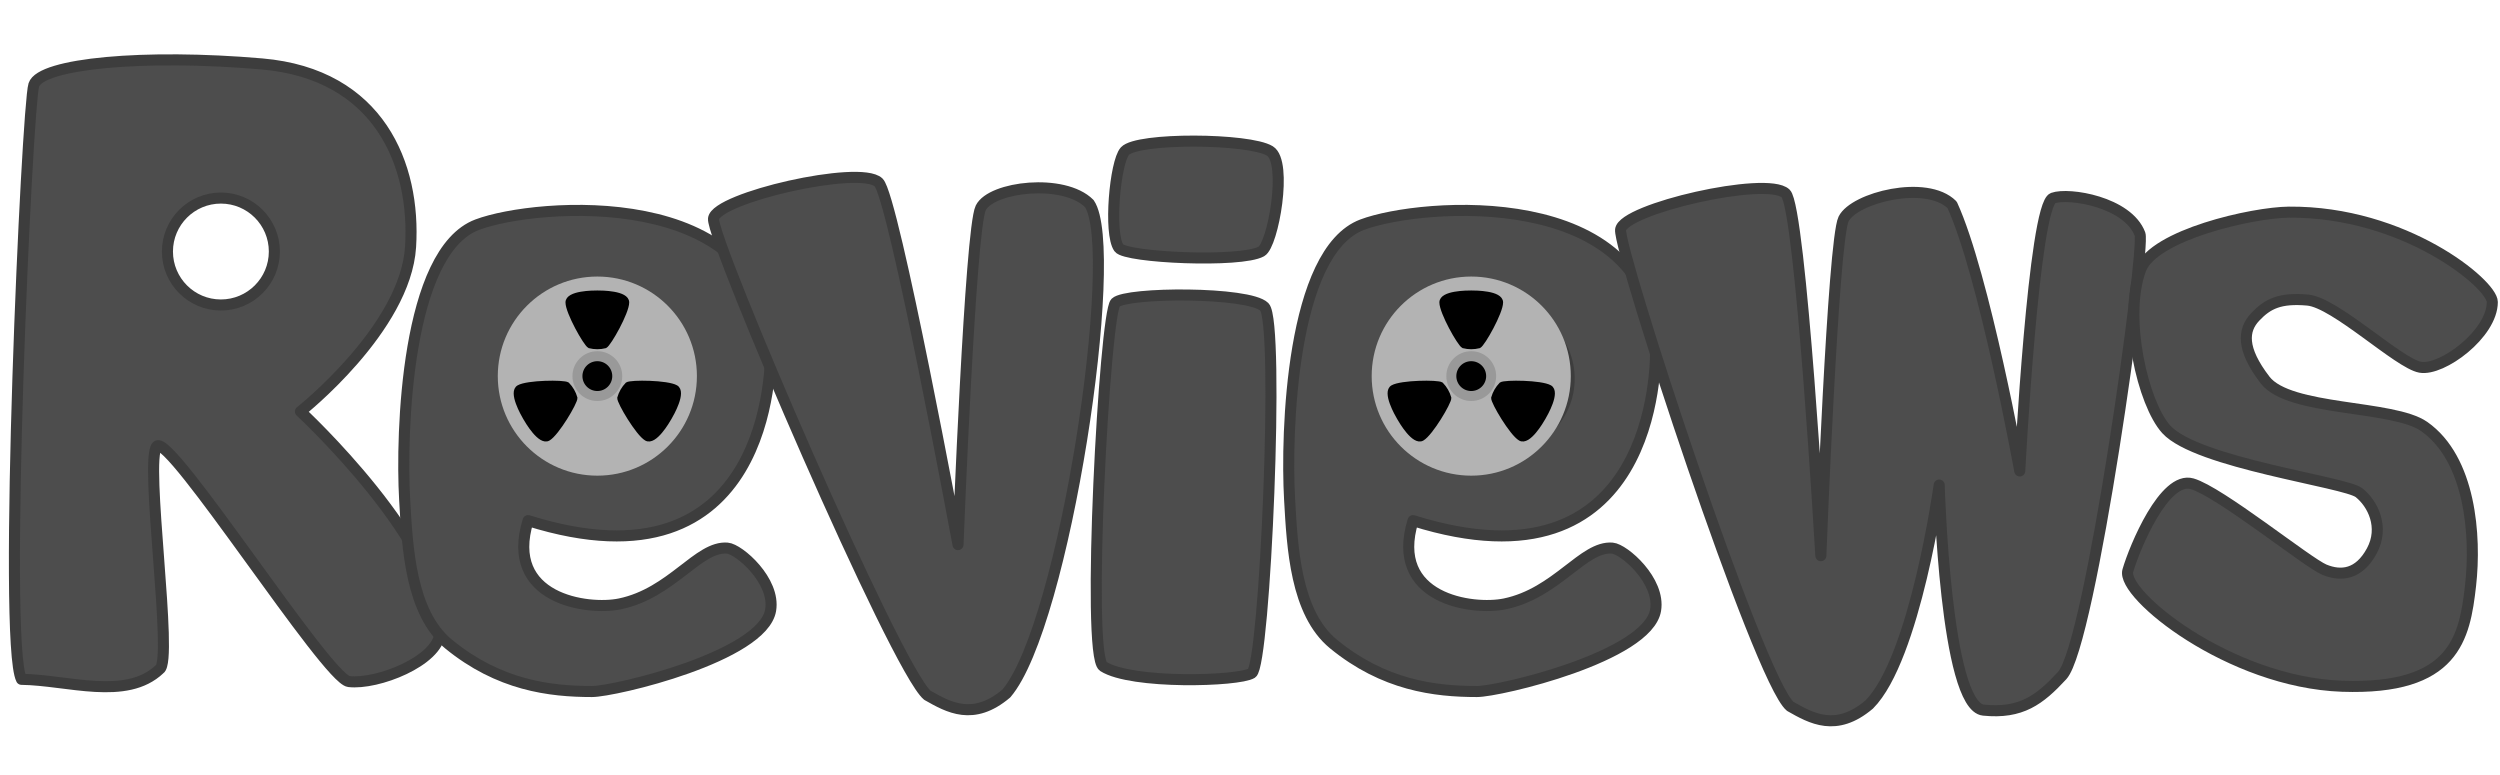
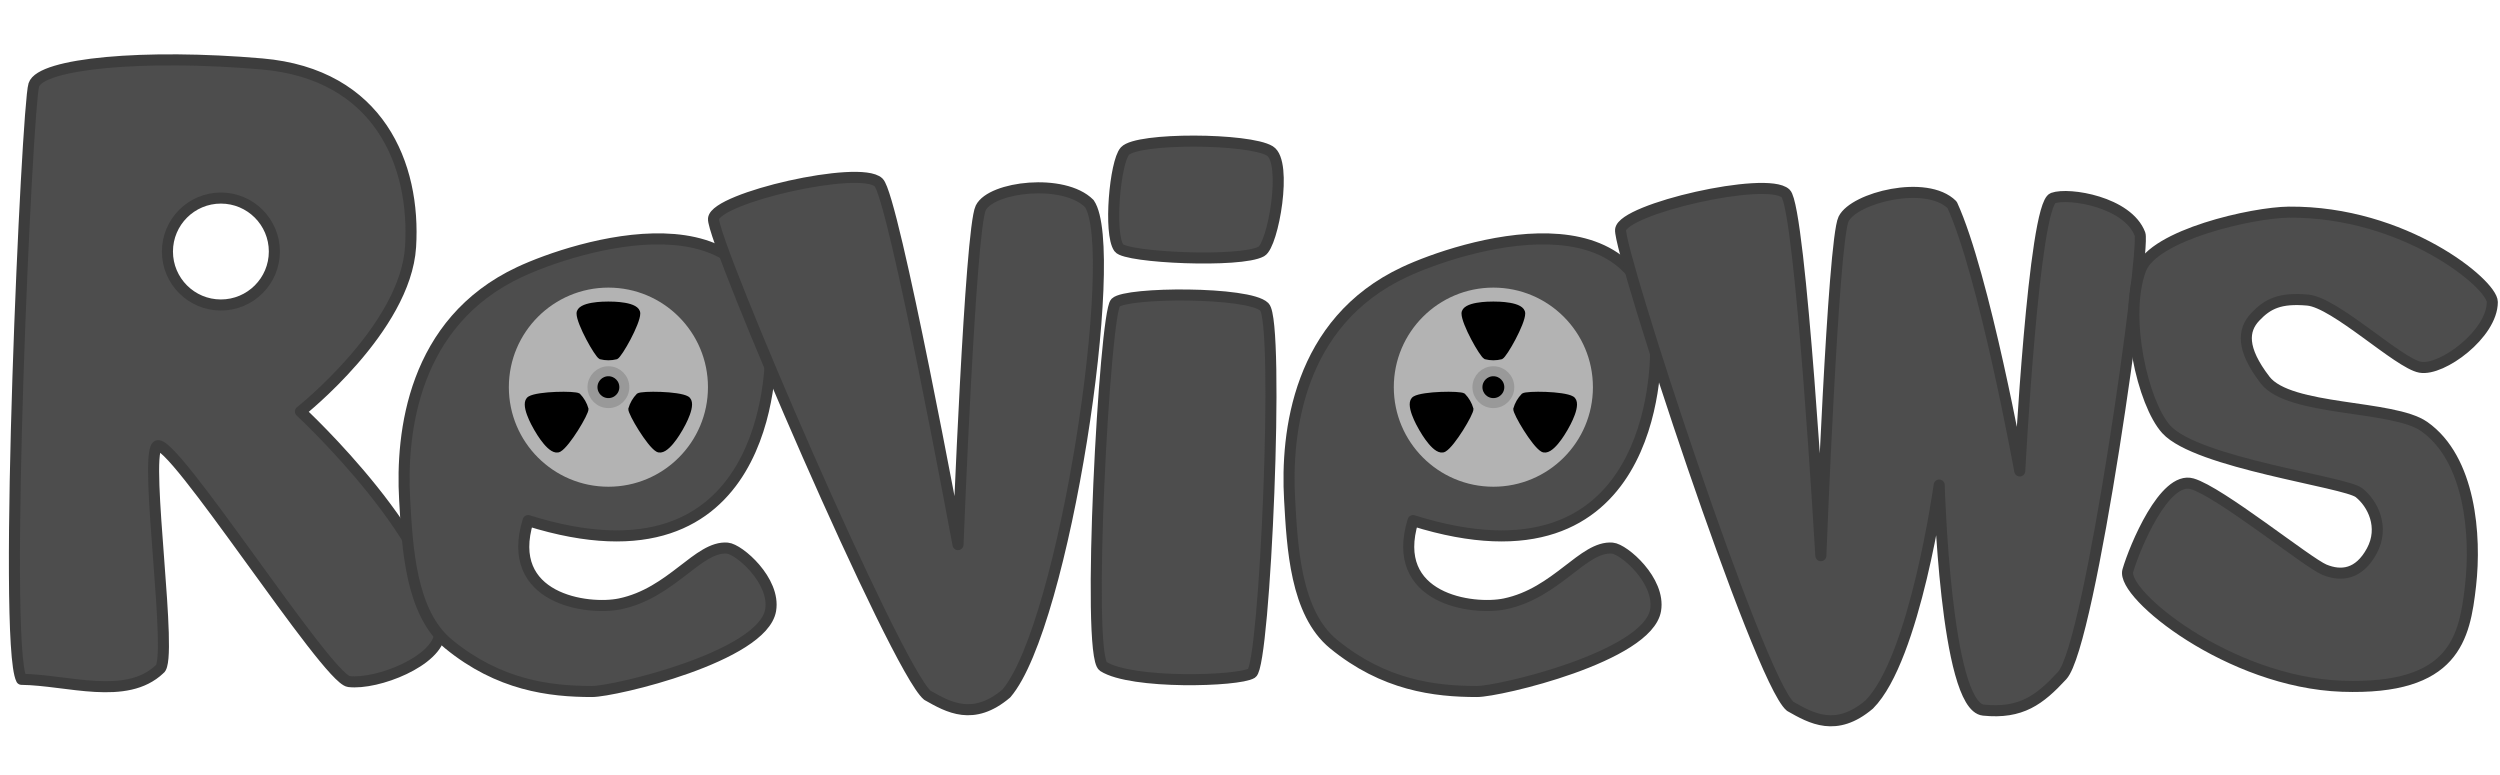
<svg xmlns="http://www.w3.org/2000/svg" xmlns:xlink="http://www.w3.org/1999/xlink" width="100%" height="100%" viewBox="0,0,226,70">
  <defs>
    <style type="text/css">
      .letter {
        fill:#4d4d4d;
        stroke:#3d3d3d;
        stroke-width:1;
        stroke-linejoin:round;
        stroke-linecap:round;
      }
    </style>
    <path id="reel_inner" d="m 50,8 C 52,8 65,8 65,13 65,18 56,34 54,35 Q 50,36 46,35 C 44,34 35,18 35,13 35,8 48,8 50,8 z" style="fill:#000000;stroke:#000000;stroke-width:2;" />
    <g id="reel">
      <circle cx="50" cy="50" r="50" stroke-width="0" fill="#b3b3b3" />
-       <circle cx="50" cy="50" r="10" stroke="#999999" stroke-width="3%" fill="#000000" />
-       <use xlink:href="#reel_inner" />
-       <use xlink:href="#reel_inner" transform="rotate(-120 50 50)" />
-       <use xlink:href="#reel_inner" transform="rotate(-240 50 50)" />
+       <circle cx="50" cy="50" r="8" stroke="#999999" stroke-width="3%" fill="#000000" />
+       <g id="tape_reel">
+         <use xlink:href="#reel_inner" />
+         <use xlink:href="#reel_inner" transform="rotate(-120 50 50)" />
+         <use xlink:href="#reel_inner" transform="rotate(-240 50 50)" />
+       </g>
    </g>
    <g id="reel_cw">
      <use xlink:href="#reel" />
      <animateTransform attributeType="xml" attributeName="transform" type="rotate" from="0 50 50" to="360 50 50" dur="8s" repeatCount="indefinite" />
    </g>
    <g id="reel_ccw">
      <use xlink:href="#reel" />
      <animateTransform attributeType="xml" attributeName="transform" type="rotate" from="0 50 50" to="-360 50 50" dur="8s" repeatCount="indefinite" />
    </g>
    <g id="T">
      <path class="letter" d="M 2.273,13.336 C 0.699,18.161 0,25.205 0.758,25.836 1.515,26.468 11.364,24.447 11.996,25.205 c 0.631,0.758 -2.525,35.608 -1.389,35.608 1.136,0 15.026,3.246 16.541,0.253 1.515,-2.994 -2.778,-35.355 -1.768,-36.239 1.01,-0.884 7.923,2.976 10.954,1.768 C 38.311,25.806 38.417,13.714 35.86,12.957 33.304,12.199 3.351,10.028 2.273,13.336 z" />
    </g>
    <g id="R">
-       <path d="m 24.802,22.738 c 0,2.669 -2.164,4.833 -4.833,4.833 -2.669,0 -4.833,-2.164 -4.833,-4.833 0,-2.669 2.164,-4.833 4.833,-4.833 2.669,0 4.833,2.164 4.833,4.833 z M 3.059,7.674 C 2.437,9.613 0.231,58.103 1.941,61.411 c 4.173,0.054 9.46,1.958 12.486,-0.916 1.26,-0.729 -1.393,-18.913 -0.248,-20.159 1.145,-1.246 15.367,21.039 17.356,21.275 2.573,0.306 8.034,-1.852 8.228,-4.367 0.606,-7.826 -12.603,-20.043 -12.603,-20.043 0,0 9.494,-7.498 9.956,-14.888 C 37.578,14.924 34.305,6.703 23.682,5.78 13.059,4.856 3.681,5.735 3.059,7.674 z" />
+       <path class="letter" d="m 24.802,22.738 c 0,2.669 -2.164,4.833 -4.833,4.833 -2.669,0 -4.833,-2.164 -4.833,-4.833 0,-2.669 2.164,-4.833 4.833,-4.833 2.669,0 4.833,2.164 4.833,4.833 z M 3.059,7.674 C 2.437,9.613 0.231,58.103 1.941,61.411 c 4.173,0.054 9.46,1.958 12.486,-0.916 1.26,-0.729 -1.393,-18.913 -0.248,-20.159 1.145,-1.246 15.367,21.039 17.356,21.275 2.573,0.306 8.034,-1.852 8.228,-4.367 0.606,-7.826 -12.603,-20.043 -12.603,-20.043 0,0 9.494,-7.498 9.956,-14.888 C 37.578,14.924 34.305,6.703 23.682,5.78 13.059,4.856 3.681,5.735 3.059,7.674 z" />
    </g>
    <g id="L">
-       <path d="M 1.918,3.053 C 1.437,4.276 0.247,59.658 1.539,62.31 c 0.918,1.205 31.031,1.01 32.925,1.01 1.894,0 2.147,-16.704 0,-18.093 -2.147,-1.389 -21.328,4.546 -21.328,4.546 0,0 4.394,-43.258 2.525,-46.214 C 14.272,2.548 1.918,3.053 1.918,3.053 z" />
+       <path class="letter" d="M 1.918,3.053 C 1.437,4.276 0.247,59.658 1.539,62.31 c 0.918,1.205 31.031,1.01 32.925,1.01 1.894,0 2.147,-16.704 0,-18.093 -2.147,-1.389 -21.328,4.546 -21.328,4.546 0,0 4.394,-43.258 2.525,-46.214 C 14.272,2.548 1.918,3.053 1.918,3.053 z" />
    </g>
    <g id="I">
-       <path d="M 3.85,7.382 C 2.713,8.265 2.713,14.958 3.597,15.715 4.481,16.473 7.259,16.347 7.259,16.347 L 7.007,53.344 c 0,0 -4.167,-1e-6 -5.177,1.01 -1.01,1.01 -1.894,8.118 -0.758,8.118 1.136,0 20.435,-0.126 22.329,-0.126 1.894,0 3.03,-8.497 0.884,-9.886 -2.147,-1.389 -5.177,0.126 -5.177,0.126 L 18.351,16.599 c 0,0 3.283,0.884 4.924,0.126 C 24.917,15.968 25.8,7.382 24.411,6.371 23.022,5.361 3.85,7.382 3.85,7.382 z" />
+       <path class="letter" d="M 3.85,7.382 C 2.713,8.265 2.713,14.958 3.597,15.715 4.481,16.473 7.259,16.347 7.259,16.347 L 7.007,53.344 c 0,0 -4.167,-1e-6 -5.177,1.01 -1.01,1.01 -1.894,8.118 -0.758,8.118 1.136,0 20.435,-0.126 22.329,-0.126 1.894,0 3.03,-8.497 0.884,-9.886 -2.147,-1.389 -5.177,0.126 -5.177,0.126 L 18.351,16.599 c 0,0 3.283,0.884 4.924,0.126 C 24.917,15.968 25.8,7.382 24.411,6.371 23.022,5.361 3.85,7.382 3.85,7.382 z" />
    </g>
    <g id="D">
-       <path d="m 13.071,21.804 0,23.036 7.946,0 c 0,0 5.714,-2.946 5.536,-12.232 C 26.375,23.321 21.018,21.804 21.018,21.804 z M 3.383,6.099 C 7.04,3.1 23.896,4.319 29.454,10.206 c 4.58,4.851 7.871,13.138 7.946,20.982 0.089,9.286 -0.625,23.125 -7.411,28.125 -6.786,5 -24.568,2.956 -27.143,1.607 C -0.903,58.956 0.263,8.656 3.383,6.099 z" />
+       <path class="letter" d="m 13.071,21.804 0,23.036 7.946,0 c 0,0 5.714,-2.946 5.536,-12.232 C 26.375,23.321 21.018,21.804 21.018,21.804 z M 3.383,6.099 C 7.04,3.1 23.896,4.319 29.454,10.206 c 4.58,4.851 7.871,13.138 7.946,20.982 0.089,9.286 -0.625,23.125 -7.411,28.125 -6.786,5 -24.568,2.956 -27.143,1.607 C -0.903,58.956 0.263,8.656 3.383,6.099 z" />
    </g>
    <g id="C">
-       <path d="m 23.991,23.161 c 1.136,0 9.312,-4.067 9.312,-6.34 0,-2.273 -8.935,-9.864 -15.373,-9.47 C 11.743,7.729 0.374,11.52 0.758,32.352 1.263,59.752 10.407,63.071 16.289,63.071 c 5.882,0 17.015,-3.193 17.015,-14.81 0,-5.458 -5.719,-7.508 -8.681,-6.692 -2.811,0.774 -0.818,10.228 -6.819,10.228 -3.03,0 -5.245,-10.692 -5.556,-16.541 -0.331,-6.229 1.389,-17.299 4.041,-18.183 5.761,-1.92 5.462,6.088 7.702,6.088 z" />
+       <path class="letter" d="m 23.991,23.161 c 1.136,0 9.312,-4.067 9.312,-6.34 0,-2.273 -8.935,-9.864 -15.373,-9.47 C 11.743,7.729 0.374,11.52 0.758,32.352 1.263,59.752 10.407,63.071 16.289,63.071 c 5.882,0 17.015,-3.193 17.015,-14.81 0,-5.458 -5.719,-7.508 -8.681,-6.692 -2.811,0.774 -0.818,10.228 -6.819,10.228 -3.03,0 -5.245,-10.692 -5.556,-16.541 -0.331,-6.229 1.389,-17.299 4.041,-18.183 5.761,-1.92 5.462,6.088 7.702,6.088 z" />
    </g>
    <g id="B">
-       <path d="m 24.688,47.1 c 0,3.723 -3.018,6.741 -6.741,6.741 -3.723,0 -6.741,-3.018 -6.741,-6.741 0,-3.723 3.018,-6.741 6.741,-6.741 3.723,0 6.741,3.018 6.741,6.741 z M 24.56,21.407 c 0,2.669 -2.164,4.833 -4.833,4.833 -2.669,0 -4.833,-2.164 -4.833,-4.833 0,-2.669 2.164,-4.833 4.833,-4.833 2.669,0 4.833,2.164 4.833,4.833 z M 2.817,6.343 C 2.195,8.282 -0.011,56.772 1.7,60.08 c 1.212,2.343 19.002,1.102 23.608,-0.08 4.538,-1.165 11.036,-5.518 11.814,-15.576 0.606,-7.826 -7.805,-13.856 -7.805,-13.856 0,0 6.085,-2.068 6.546,-9.458 C 36.326,13.719 34.064,5.372 23.441,4.449 12.818,3.525 3.44,4.404 2.817,6.343 z" />
+       <path class="letter" d="m 24.688,47.1 c 0,3.723 -3.018,6.741 -6.741,6.741 -3.723,0 -6.741,-3.018 -6.741,-6.741 0,-3.723 3.018,-6.741 6.741,-6.741 3.723,0 6.741,3.018 6.741,6.741 z M 24.56,21.407 c 0,2.669 -2.164,4.833 -4.833,4.833 -2.669,0 -4.833,-2.164 -4.833,-4.833 0,-2.669 2.164,-4.833 4.833,-4.833 2.669,0 4.833,2.164 4.833,4.833 z M 2.817,6.343 C 2.195,8.282 -0.011,56.772 1.7,60.08 c 1.212,2.343 19.002,1.102 23.608,-0.08 4.538,-1.165 11.036,-5.518 11.814,-15.576 0.606,-7.826 -7.805,-13.856 -7.805,-13.856 0,0 6.085,-2.068 6.546,-9.458 C 36.326,13.719 34.064,5.372 23.441,4.449 12.818,3.525 3.44,4.404 2.817,6.343 z" />
    </g>
    <g id="y">
-       <path d="m 0.502,19.768 c -0.211,1.889 15.677,33.392 14.92,36.902 -1.476,6.847 -7.52,-2.238 -9.03,-1.225 -1.751,1.175 -2.669,8.597 -1.084,10.194 2.045,2.062 19.525,4.873 23.682,0.716 4.157,-4.157 5.529,-23.381 5.529,-23.381 0,0 2.262,-22.263 -0.047,-24.573 -2.309,-2.309 -8.86,-1.538 -9.813,0.395 -0.953,1.933 -2.055,30.436 -2.055,30.436 0,0 -5.825,-31.472 -7.182,-32.745 -1.701,-1.595 -14.71,1.391 -14.92,3.28 z" />
+       <path class="letter" d="m 0.502,19.768 c -0.211,1.889 15.677,33.392 14.92,36.902 -1.476,6.847 -7.52,-2.238 -9.03,-1.225 -1.751,1.175 -2.669,8.597 -1.084,10.194 2.045,2.062 19.525,4.873 23.682,0.716 4.157,-4.157 5.529,-23.381 5.529,-23.381 0,0 2.262,-22.263 -0.047,-24.573 -2.309,-2.309 -8.86,-1.538 -9.813,0.395 -0.953,1.933 -2.055,30.436 -2.055,30.436 0,0 -5.825,-31.472 -7.182,-32.745 -1.701,-1.595 -14.71,1.391 -14.92,3.28 z" />
    </g>
    <g id="w">
-       <path d="m 0.502,20.768 c -0.211,1.889 12.498,40.755 15.34,43.089 1.906,1.083 4.144,2.361 7.128,-0.163 4.157,-4.157 6.333,-19.845 6.333,-19.845 0,0 0.561,19.993 4,20.346 3.418,0.35 5.096,-0.941 7.114,-3.123 2.577,-2.787 7.533,-38.602 7.037,-39.911 -1.099,-2.905 -6.435,-3.771 -7.862,-3.253 -1.749,0.636 -3.006,24.664 -3.006,24.664 0,0 -3.217,-17.747 -6.114,-24.053 -2.309,-2.309 -8.86,-0.654 -9.813,1.279 -0.953,1.933 -2.055,30.436 -2.055,30.436 0,0 -1.825,-31.472 -3.182,-32.745 -1.701,-1.595 -14.71,1.391 -14.92,3.28 z" />
+       <path class="letter" d="m 0.502,20.768 c -0.211,1.889 12.498,40.755 15.34,43.089 1.906,1.083 4.144,2.361 7.128,-0.163 4.157,-4.157 6.333,-19.845 6.333,-19.845 0,0 0.561,19.993 4,20.346 3.418,0.35 5.096,-0.941 7.114,-3.123 2.577,-2.787 7.533,-38.602 7.037,-39.911 -1.099,-2.905 -6.435,-3.771 -7.862,-3.253 -1.749,0.636 -3.006,24.664 -3.006,24.664 0,0 -3.217,-17.747 -6.114,-24.053 -2.309,-2.309 -8.86,-0.654 -9.813,1.279 -0.953,1.933 -2.055,30.436 -2.055,30.436 0,0 -1.825,-31.472 -3.182,-32.745 -1.701,-1.595 -14.71,1.391 -14.92,3.28 z" />
    </g>
    <g id="v">
-       <path d="m 0.502,19.768 c -0.211,1.889 16.498,40.755 19.34,43.089 1.906,1.083 4.144,2.361 7.128,-0.163 5.265,-6.132 10.367,-40.139 7.502,-44.292 -2.309,-2.309 -8.86,-1.538 -9.813,0.395 -0.953,1.933 -2.055,30.436 -2.055,30.436 0,0 -5.825,-31.472 -7.182,-32.745 -1.701,-1.595 -14.71,1.391 -14.92,3.28 z" />
+       <path class="letter" d="m 0.502,19.768 c -0.211,1.889 16.498,40.755 19.34,43.089 1.906,1.083 4.144,2.361 7.128,-0.163 5.265,-6.132 10.367,-40.139 7.502,-44.292 -2.309,-2.309 -8.86,-1.538 -9.813,0.395 -0.953,1.933 -2.055,30.436 -2.055,30.436 0,0 -5.825,-31.472 -7.182,-32.745 -1.701,-1.595 -14.71,1.391 -14.92,3.28 z" />
    </g>
    <g id="t">
-       <path d="m 23.125,15.125 c 1.704,2.158 -0.089,9.732 -0.089,9.732 0,0 9.411,-0.446 10.214,0.536 0.804,0.982 0.893,5.625 -0.089,6.786 -0.982,1.161 -11.554,1.161 -11.554,1.161 0,0 -2.857,16.161 -2.768,17.054 0.089,0.893 0.268,2.054 2.054,2.321 1.786,0.268 3.482,-2.679 4.643,-5.089 1.161,-2.411 1.875,-1.786 3.482,-1.429 1.607,0.357 4.286,2.321 4.286,4.375 0,2.054 -4.501,8.884 -7.143,9.821 C 23.393,61.375 13.125,61.911 11.518,60.929 9.911,59.946 6.472,56.93 6.875,52 c 0.193,-2.365 3.393,-18.036 3.393,-18.036 0,0 -7.589,0.804 -8.214,-0.179 -0.625,-0.982 -2.321,-7.054 -1.25,-8.125 C 1.875,24.589 11.429,25.036 11.429,25.036 c 0,0 0.926,-8.994 2.054,-9.464 C 14.61,15.102 21.421,12.967 23.125,15.125 z" />
+       <path class="letter" d="m 23.125,15.125 c 1.704,2.158 -0.089,9.732 -0.089,9.732 0,0 9.411,-0.446 10.214,0.536 0.804,0.982 0.893,5.625 -0.089,6.786 -0.982,1.161 -11.554,1.161 -11.554,1.161 0,0 -2.857,16.161 -2.768,17.054 0.089,0.893 0.268,2.054 2.054,2.321 1.786,0.268 3.482,-2.679 4.643,-5.089 1.161,-2.411 1.875,-1.786 3.482,-1.429 1.607,0.357 4.286,2.321 4.286,4.375 0,2.054 -4.501,8.884 -7.143,9.821 C 23.393,61.375 13.125,61.911 11.518,60.929 9.911,59.946 6.472,56.93 6.875,52 c 0.193,-2.365 3.393,-18.036 3.393,-18.036 0,0 -7.589,0.804 -8.214,-0.179 -0.625,-0.982 -2.321,-7.054 -1.25,-8.125 C 1.875,24.589 11.429,25.036 11.429,25.036 c 0,0 0.926,-8.994 2.054,-9.464 C 14.61,15.102 21.421,12.967 23.125,15.125 z" />
    </g>
    <g id="s">
-       <path d="m 33.304,27.304 c 0,2.883 -4.554,6.25 -6.518,5.893 -1.964,-0.357 -7.683,-5.853 -10.179,-6.071 -2.495,-0.219 -3.607,0.327 -4.732,1.518 -1.125,1.19 -1.29,2.874 0.893,5.714 2.183,2.841 11.568,2.225 14.375,4.196 4.196,2.946 4.703,9.899 4.196,14.375 -0.536,4.732 -1.429,9.464 -11.607,9.107 C 9.554,61.679 -0.268,53.732 0.357,51.589 c 0.625,-2.143 3.304,-8.571 5.804,-7.857 2.5,0.714 10.446,7.143 11.964,7.768 1.518,0.625 3.125,0.446 4.286,-1.696 C 23.571,47.661 22.5,45.518 21.25,44.536 20,43.554 6.607,41.857 3.839,38.821 1.713,36.49 -0.089,28.643 1.518,24.357 2.692,21.227 11.652,19.206 14.911,19.179 c 10.446,-0.089 18.393,6.504 18.393,8.125 z" />
+       <path class="letter" d="m 33.304,27.304 c 0,2.883 -4.554,6.25 -6.518,5.893 -1.964,-0.357 -7.683,-5.853 -10.179,-6.071 -2.495,-0.219 -3.607,0.327 -4.732,1.518 -1.125,1.19 -1.29,2.874 0.893,5.714 2.183,2.841 11.568,2.225 14.375,4.196 4.196,2.946 4.703,9.899 4.196,14.375 -0.536,4.732 -1.429,9.464 -11.607,9.107 C 9.554,61.679 -0.268,53.732 0.357,51.589 c 0.625,-2.143 3.304,-8.571 5.804,-7.857 2.5,0.714 10.446,7.143 11.964,7.768 1.518,0.625 3.125,0.446 4.286,-1.696 C 23.571,47.661 22.5,45.518 21.25,44.536 20,43.554 6.607,41.857 3.839,38.821 1.713,36.49 -0.089,28.643 1.518,24.357 2.692,21.227 11.652,19.206 14.911,19.179 c 10.446,-0.089 18.393,6.504 18.393,8.125 z" />
    </g>
    <g id="r">
-       <path d="m 3.646,21.209 c -1.387,36.125 -3.859,37.073 -1.548,37.933 2.312,0.86 10.332,2.063 12.644,0.773 2.312,-1.29 -2.265,-21.653 -0.415,-24.233 1.849,-2.58 6.888,-4.581 9.662,-2.431 2.774,2.15 3.812,6.407 3.812,6.407 0,0 6.517,-2.507 7.284,-3.827 0.767,-1.32 -2.613,-15.408 -9.548,-15.838 -6.935,-0.43 -12.181,4.656 -12.181,4.656 0,0 1.387,-4.731 -0.462,-5.161 -1.849,-0.43 -9.247,1.72 -9.247,1.72 z" />
+       <path class="letter" d="m 3.646,21.209 c -1.387,36.125 -3.859,37.073 -1.548,37.933 2.312,0.86 10.332,2.063 12.644,0.773 2.312,-1.29 -2.265,-21.653 -0.415,-24.233 1.849,-2.58 6.888,-4.581 9.662,-2.431 2.774,2.15 3.812,6.407 3.812,6.407 0,0 6.517,-2.507 7.284,-3.827 0.767,-1.32 -2.613,-15.408 -9.548,-15.838 -6.935,-0.43 -12.181,4.656 -12.181,4.656 0,0 1.387,-4.731 -0.462,-5.161 -1.849,-0.43 -9.247,1.72 -9.247,1.72 z" />
    </g>
    <g id="p">
-       <path id="p_outline" d="m 28.464,37.052 c 0,3.442 -2.79,6.232 -6.232,6.232 -3.442,0 -6.232,-2.79 -6.232,-6.232 0,-3.442 2.79,-6.232 6.232,-6.232 3.442,0 6.232,2.79 6.232,6.232 z M 3.538,16.495 C 2.072,18.215 1.242,62.601 2.614,64.529 c 2.092,2.939 13.856,0.924 13.856,0.924 1.1,-0.605 -0.104,-5.159 0,-12.008 0,0 8.153,5.817 13.233,2.584 5.081,-3.233 6.5,-21.44 6.5,-21.44 0,0 0.589,-15.322 -6.339,-19.479 -6.928,-4.157 -12.832,3.026 -12.832,3.026 0,0 0.503,-3.896 -0.897,-4.558 -1.456,-0.689 -12.598,2.918 -12.598,2.918 z" />
+       <path class="letter" d="m 28.464,37.052 c 0,3.442 -2.79,6.232 -6.232,6.232 -3.442,0 -6.232,-2.79 -6.232,-6.232 0,-3.442 2.79,-6.232 6.232,-6.232 3.442,0 6.232,2.79 6.232,6.232 z M 3.538,16.495 C 2.072,18.215 1.242,62.601 2.614,64.529 c 2.092,2.939 13.856,0.924 13.856,0.924 1.1,-0.605 -0.104,-5.159 0,-12.008 0,0 8.153,5.817 13.233,2.584 5.081,-3.233 6.5,-21.44 6.5,-21.44 0,0 0.589,-15.322 -6.339,-19.479 -6.928,-4.157 -12.832,3.026 -12.832,3.026 0,0 0.503,-3.896 -0.897,-4.558 -1.456,-0.689 -12.598,2.918 -12.598,2.918 z" />
    </g>
    <g id="o">
-       <path d="m 28.825,42.186 c 0,4.561 -3.698,8.259 -8.259,8.259 -4.561,0 -8.259,-3.698 -8.259,-8.259 0,-4.561 3.698,-8.259 8.259,-8.259 4.561,0 8.259,3.698 8.259,8.259 z M 10.164,21.034 c 9.821,-3.661 19.018,-1.964 22.5,4.375 3.482,6.339 2.232,16.911 0.179,22.625 -2.054,5.714 -7.946,12.232 -14.375,11.607 -6.429,-0.625 -12.771,-6.593 -15.536,-9.375 C 0.116,47.433 3.567,23.493 10.164,21.034 z" />
+       <path class="letter" d="m 28.825,42.186 c 0,4.561 -3.698,8.259 -8.259,8.259 -4.561,0 -8.259,-3.698 -8.259,-8.259 0,-4.561 3.698,-8.259 8.259,-8.259 4.561,0 8.259,3.698 8.259,8.259 z M 10.164,21.034 c 9.821,-3.661 19.018,-1.964 22.5,4.375 3.482,6.339 2.232,16.911 0.179,22.625 -2.054,5.714 -7.946,12.232 -14.375,11.607 -6.429,-0.625 -12.771,-6.593 -15.536,-9.375 C 0.116,47.433 3.567,23.493 10.164,21.034 z" />
    </g>
    <g id="n">
-       <path d="m 0.003,23.613 c -0.455,-0.911 3.839,-3.304 7.143,-3.304 3.304,0 3.571,3.75 3.571,3.75 0,0 8.25,-3.75 12.625,-3.75 4.375,0 5.357,3.661 5.357,3.661 0.828,1.491 0.98,2.761 1.339,9.643 0.118,1.611 1.795,25.113 0.179,26.054 -0.952,0.554 -10.113,0.554 -10.536,0.268 -2.225,-1.503 2.009,-25.614 1.786,-26.946 -0.282,-1.684 -2.991,-3.62 -4.643,-3.482 -1.652,0.138 -4.036,2.056 -4.143,3.661 -0.079,1.18 1.508,24.728 0.714,25.786 C 12.445,60.22 2.279,60.22 0.896,59.041 -0.456,57.889 3.035,29.683 2.861,29.327 1.921,27.416 0.003,23.613 0.003,23.613 z" />
+       <path class="letter" d="m 0.003,23.613 c -0.455,-0.911 3.839,-3.304 7.143,-3.304 3.304,0 3.571,3.75 3.571,3.75 0,0 8.25,-3.75 12.625,-3.75 4.375,0 5.357,3.661 5.357,3.661 0.828,1.491 0.98,2.761 1.339,9.643 0.118,1.611 1.795,25.113 0.179,26.054 -0.952,0.554 -10.113,0.554 -10.536,0.268 -2.225,-1.503 2.009,-25.614 1.786,-26.946 -0.282,-1.684 -2.991,-3.62 -4.643,-3.482 -1.652,0.138 -4.036,2.056 -4.143,3.661 -0.079,1.18 1.508,24.728 0.714,25.786 C 12.445,60.22 2.279,60.22 0.896,59.041 -0.456,57.889 3.035,29.683 2.861,29.327 1.921,27.416 0.003,23.613 0.003,23.613 z" />
    </g>
    <g id="m">
-       <path d="m 0.768,24.352 c -0.455,-0.911 3.839,-3.304 7.143,-3.304 3.304,0 3.571,3.75 3.571,3.75 0,0 6.25,-3.75 10.625,-3.75 4.375,0 5.357,3.661 5.357,3.661 2.868,-0.915 9.935,-6.005 12.857,-3.661 3.862,3.675 5.096,34.458 4.196,37.214 -0.88,2.696 -9.148,2.696 -10.054,2.696 -2.886,0 -1.821,-26.33 -1.821,-27.768 0,-1.125 -0.793,-2.817 -2.054,-2.679 -1.261,0.138 -1.889,2.432 -1.786,3.839 0.118,1.611 1.795,25.113 0.179,26.054 -0.952,0.554 -10.113,0.554 -10.536,0.268 -2.225,-1.503 2.098,-25.793 1.875,-27.125 -0.282,-1.684 -2.187,-3.531 -3.839,-3.393 -1.652,0.138 -2.929,2.145 -3.036,3.75 -0.079,1.18 1.508,24.728 0.714,25.786 C 13.209,60.959 3.044,60.959 1.661,59.781 0.308,58.628 3.8,30.422 3.625,30.066 2.686,28.155 0.768,24.352 0.768,24.352 z" />
+       <path class="letter" d="m 0.768,24.352 c -0.455,-0.911 3.839,-3.304 7.143,-3.304 3.304,0 3.571,3.75 3.571,3.75 0,0 6.25,-3.75 10.625,-3.75 4.375,0 5.357,3.661 5.357,3.661 2.868,-0.915 9.935,-6.005 12.857,-3.661 3.862,3.675 5.096,34.458 4.196,37.214 -0.88,2.696 -9.148,2.696 -10.054,2.696 -2.886,0 -1.821,-26.33 -1.821,-27.768 0,-1.125 -0.793,-2.817 -2.054,-2.679 -1.261,0.138 -1.889,2.432 -1.786,3.839 0.118,1.611 1.795,25.113 0.179,26.054 -0.952,0.554 -10.113,0.554 -10.536,0.268 -2.225,-1.503 2.098,-25.793 1.875,-27.125 -0.282,-1.684 -2.187,-3.531 -3.839,-3.393 -1.652,0.138 -2.929,2.145 -3.036,3.75 -0.079,1.18 1.508,24.728 0.714,25.786 C 13.209,60.959 3.044,60.959 1.661,59.781 0.308,58.628 3.8,30.422 3.625,30.066 2.686,28.155 0.768,24.352 0.768,24.352 z" />
    </g>
    <g id="k">
-       <path d="m 3.578,6.404 c -1.387,36.125 -3.859,53.614 -1.548,54.474 2.312,0.86 10.332,2.063 12.644,0.773 0.578,-0.323 -1.042,-12.696 -1.117,-14.827 -0.075,-2.131 12.932,15.377 15.73,15.569 1.708,0.117 4.75,-4.605 4.617,-6.897 C 33.771,53.204 13.796,38.063 14.259,37.418 c 1.849,-2.58 6.762,-7.612 9.536,-5.461 2.774,2.15 5.959,2.493 5.959,2.493 0,0 3.383,-9.957 4.15,-11.277 0.767,-1.32 -1.5,-1.013 -8.435,-1.443 -6.935,-0.43 -12.687,7.181 -12.687,7.181 0,0 3.66,-22.535 1.811,-22.965 C 12.743,5.517 3.578,6.404 3.578,6.404 z" />
+       <path class="letter" d="m 3.578,6.404 c -1.387,36.125 -3.859,53.614 -1.548,54.474 2.312,0.86 10.332,2.063 12.644,0.773 0.578,-0.323 -1.042,-12.696 -1.117,-14.827 -0.075,-2.131 12.932,15.377 15.73,15.569 1.708,0.117 4.75,-4.605 4.617,-6.897 C 33.771,53.204 13.796,38.063 14.259,37.418 c 1.849,-2.58 6.762,-7.612 9.536,-5.461 2.774,2.15 5.959,2.493 5.959,2.493 0,0 3.383,-9.957 4.15,-11.277 0.767,-1.32 -1.5,-1.013 -8.435,-1.443 -6.935,-0.43 -12.687,7.181 -12.687,7.181 0,0 3.66,-22.535 1.811,-22.965 C 12.743,5.517 3.578,6.404 3.578,6.404 z" />
    </g>
    <g id="i">
-       <path d="m 2.844,27.362 c 0.981,-0.959 12.059,-1.009 13.456,0.384 1.397,1.393 0.053,32.369 -1.14,33.109 C 13.966,61.594 4.286,61.878 1.737,60.243 0.171,59.239 1.863,28.32 2.844,27.362 z" />
-       <path d="m 3.693,13.662 c -0.896,0.995 -1.469,7.448 -0.547,8.748 0.627,0.884 11.018,1.363 12.881,0.32 1.06,-0.594 2.394,-8.088 0.77,-9.084 -1.878,-1.153 -11.989,-1.222 -13.105,0.017 z" />
+       <path class="letter" d="m 2.844,27.362 c 0.981,-0.959 12.059,-1.009 13.456,0.384 1.397,1.393 0.053,32.369 -1.14,33.109 C 13.966,61.594 4.286,61.878 1.737,60.243 0.171,59.239 1.863,28.32 2.844,27.362 z" />
+       <path class="letter" d="m 3.693,13.662 c -0.896,0.995 -1.469,7.448 -0.547,8.748 0.627,0.884 11.018,1.363 12.881,0.32 1.06,-0.594 2.394,-8.088 0.77,-9.084 -1.878,-1.153 -11.989,-1.222 -13.105,0.017 z" />
    </g>
    <g id="h">
-       <path d="m 3.173,3.79 c -1.31,23.329 -2.492,49.053 -0.924,59.119 12.008,1.847 12.711,-1.225 12.711,-1.225 0,0 -1.611,-29.656 -0.576,-32.525 1.036,-2.868 3.2,-4.25 5.509,-3.789 2.309,0.462 3.3,1.513 2.838,9.826 -0.462,8.313 -2.041,21.741 -1.084,24.017 0.895,2.129 10.088,2.202 11.881,0.843 1.487,-1.127 0.957,-33.127 -0.428,-35.898 -1.386,-2.771 -4.284,-5.462 -9.826,-5.462 -5.542,0 -9.364,3.822 -9.364,3.822 0,0 3.025,-17.419 2.229,-18.776 -0.831,-1.417 -11.917,-1.233 -12.966,0.047 z" />
+       <path class="letter" d="m 3.173,3.79 c -1.31,23.329 -2.492,49.053 -0.924,59.119 12.008,1.847 12.711,-1.225 12.711,-1.225 0,0 -1.611,-29.656 -0.576,-32.525 1.036,-2.868 3.2,-4.25 5.509,-3.789 2.309,0.462 3.3,1.513 2.838,9.826 -0.462,8.313 -2.041,21.741 -1.084,24.017 0.895,2.129 10.088,2.202 11.881,0.843 1.487,-1.127 0.957,-33.127 -0.428,-35.898 -1.386,-2.771 -4.284,-5.462 -9.826,-5.462 -5.542,0 -9.364,3.822 -9.364,3.822 0,0 3.025,-17.419 2.229,-18.776 -0.831,-1.417 -11.917,-1.233 -12.966,0.047 z" />
    </g>
    <g id="g">
-       <path d="m 23.299,35.445 c 0,3.442 -2.79,6.232 -6.232,6.232 -3.442,0 -6.232,-2.79 -6.232,-6.232 0,-3.442 2.79,-6.232 6.232,-6.232 3.442,0 6.232,2.79 6.232,6.232 z m -0.513,-14.527 c 0,0 -6.674,-6.165 -13.14,-2.008 -6.466,4.157 -8.553,13.046 -7.725,18.829 0.83,5.797 4.317,14.251 11.245,14.713 6.928,0.462 6.466,-6.339 10.161,-2.182 3.695,4.157 3.521,6.881 -2.022,7.805 -5.542,0.924 -12.423,-6.023 -14.144,-5.161 -1.721,0.862 -5.534,7.2 -4.619,8.775 0.915,1.576 15.703,7.39 22.631,5.081 6.928,-2.309 8.648,-9.11 8.648,-9.11 0,0 2.898,-38.462 0.127,-40.309 -2.771,-1.847 -10.161,-2.309 -10.161,-2.309 z" />
+       <path class="letter" d="m 23.299,35.445 c 0,3.442 -2.79,6.232 -6.232,6.232 -3.442,0 -6.232,-2.79 -6.232,-6.232 0,-3.442 2.79,-6.232 6.232,-6.232 3.442,0 6.232,2.79 6.232,6.232 z m -0.513,-14.527 c 0,0 -6.674,-6.165 -13.14,-2.008 -6.466,4.157 -8.553,13.046 -7.725,18.829 0.83,5.797 4.317,14.251 11.245,14.713 6.928,0.462 6.466,-6.339 10.161,-2.182 3.695,4.157 3.521,6.881 -2.022,7.805 -5.542,0.924 -12.423,-6.023 -14.144,-5.161 -1.721,0.862 -5.534,7.2 -4.619,8.775 0.915,1.576 15.703,7.39 22.631,5.081 6.928,-2.309 8.648,-9.11 8.648,-9.11 0,0 2.898,-38.462 0.127,-40.309 -2.771,-1.847 -10.161,-2.309 -10.161,-2.309 z" />
    </g>
    <g id="e">
-       <path d="m 25.853,34.234 c 0,3.442 -2.79,6.232 -6.232,6.232 -3.442,0 -6.232,-2.79 -6.232,-6.232 0,-3.442 2.79,-6.232 6.232,-6.232 3.442,0 6.232,2.79 6.232,6.232 z m -14.113,12.83 c -2.193,7.104 5.386,8.131 8.289,7.529 4.714,-0.977 7.096,-5.253 9.721,-5.043 1.066,0.085 4.368,2.956 3.914,5.616 -0.713,4.177 -14.083,7.347 -16.148,7.347 -3.823,0 -8.418,-0.562 -12.968,-4.293 -3.435,-2.817 -3.725,-8.745 -3.968,-13.072 -0.337,-5.995 0.141,-22.418 6.567,-24.839 5.309,-2 26.119,-3.641 26.518,11.063 0.045,1.665 0,22.571 -21.924,15.691 z" />
+       <use xlink:href="#e_outline" />
+       <use xlink:href="#reel_cw" transform="translate(10,26) scale(.18)" />
+     </g>
+     <g id="eccw">
+       <use xlink:href="#e_outline" />
+       <use xlink:href="#reel_ccw" transform="translate(10,26) scale(.18)" />
+     </g>
+     <g id="e_outline">
+       <path class="letter" d="m 11.74,47.063 c -2.193,7.104 5.386,8.131 8.289,7.529 4.714,-0.977 7.096,-5.253 9.721,-5.043 1.066,0.085 4.368,2.956 3.914,5.616 -0.713,4.177 -14.083,7.347 -16.148,7.347 -3.823,0 -8.418,-0.562 -12.968,-4.293 -3.435,-2.817 -3.725,-8.745 -3.968,-13.072 -0.337,-5.995 0.726,-16.029 10.387,-20.554 4.93,-2.309 22.298,-7.926 22.698,6.778 0.045,1.665 0,22.571 -21.924,15.691 z" />
    </g>
    <g id="d">
-       <path d="m 21.339,46.899 c 0,3.442 -2.79,6.232 -6.232,6.232 -3.442,0 -6.232,-2.79 -6.232,-6.232 0,-3.442 2.79,-6.232 6.232,-6.232 3.442,0 6.232,2.79 6.232,6.232 z m 0.558,-13.956 c 0,0 -6.674,-6.165 -13.14,-2.008 -6.466,4.157 -8.553,13.046 -7.725,18.829 0.83,5.797 4.317,14.251 11.245,14.713 6.928,0.462 6.466,-6.339 10.161,-2.182 3.695,4.157 1.767,2.88 1.767,2.88 -0.875,0.802 7.289,1.938 9.458,0.721 0,0 2.771,-59.099 0,-60.946 -2.771,-1.847 -11.268,0.216 -11.268,0.216 z" />
+       <path class="letter" d="m 21.339,46.899 c 0,3.442 -2.79,6.232 -6.232,6.232 -3.442,0 -6.232,-2.79 -6.232,-6.232 0,-3.442 2.79,-6.232 6.232,-6.232 3.442,0 6.232,2.79 6.232,6.232 z m 0.558,-13.956 c 0,0 -6.674,-6.165 -13.14,-2.008 -6.466,4.157 -8.553,13.046 -7.725,18.829 0.83,5.797 4.317,14.251 11.245,14.713 6.928,0.462 6.466,-6.339 10.161,-2.182 3.695,4.157 1.767,2.88 1.767,2.88 -0.875,0.802 7.289,1.938 9.458,0.721 0,0 2.771,-59.099 0,-60.946 -2.771,-1.847 -11.268,0.216 -11.268,0.216 z" />
    </g>
    <g id="c">
-       <path d="m 24.352,29.768 c 1.136,0 9.312,-3.245 9.312,-5.058 0,-1.813 -8.935,-7.87 -15.373,-7.555 -6.187,0.302 -17.557,3.327 -17.173,19.946 0.505,21.86 9.649,24.509 15.531,24.509 5.882,0 17.015,-2.548 17.015,-11.816 0,-4.354 -5.719,-5.99 -8.681,-5.339 -2.811,0.618 -0.818,8.16 -6.819,8.16 -3.03,0 -5.245,-8.53 -5.556,-13.197 -0.331,-4.969 1.389,-13.801 4.041,-14.506 5.761,-1.532 5.462,4.857 7.702,4.857 z" />
+       <path class="letter" d="m 24.352,29.768 c 1.136,0 9.312,-3.245 9.312,-5.058 0,-1.813 -8.935,-7.87 -15.373,-7.555 -6.187,0.302 -17.557,3.327 -17.173,19.946 0.505,21.86 9.649,24.509 15.531,24.509 5.882,0 17.015,-2.548 17.015,-11.816 0,-4.354 -5.719,-5.99 -8.681,-5.339 -2.811,0.618 -0.818,8.16 -6.819,8.16 -3.03,0 -5.245,-8.53 -5.556,-13.197 -0.331,-4.969 1.389,-13.801 4.041,-14.506 5.761,-1.532 5.462,4.857 7.702,4.857 z" />
    </g>
    <g id="a">
-       <path d="m 22.588,48.684 c 0,3.442 -2.79,6.232 -6.232,6.232 -3.442,0 -6.232,-2.79 -6.232,-6.232 0,-3.442 2.79,-6.232 6.232,-6.232 3.442,0 6.232,2.79 6.232,6.232 z M 6.939,36.14 c 0,0 -5.212,-10.973 0.207,-15.831 7.504,-6.725 15.61,-5.877 20.69,-2.644 5.081,3.233 5.763,10.288 5.763,10.288 0,0 -1.479,24.017 -0.556,25.864 0.924,1.847 0.669,6.225 0.669,6.225 -2.243,2.132 -7.768,4.55 -9.692,1.499 -0.637,-1.283 -0.576,-4.297 -0.576,-4.297 0,0 -9.372,6.941 -14.914,4.632 -5.542,-2.309 -9.973,-14.92 -4.893,-19.539 5.081,-4.619 18.494,-5.797 20.804,-9.954 2.309,-4.157 -0.174,-7.919 -4.793,-7.919 -4.619,0 -6.038,6.339 -5.114,7.852 0.868,1.421 -7.597,3.822 -7.597,3.822 z" />
+       <use xlink:href="#a_outline" />
+       <use xlink:href="#reel_cw" transform="translate(7,39) scale(.18)" />
+     </g>
+     <g id="accw">
+       <use xlink:href="#a_outline" />
+       <use xlink:href="#reel_ccw" transform="translate(7,39) scale(.18)" />
+     </g>
+     <g id="a_outline">
+       <path class="letter" d="m 6.939,36.14 c 0,0 -5.212,-10.973 0.207,-15.831 7.504,-6.725 15.61,-5.877 20.69,-2.644 5.081,3.233 5.763,10.288 5.763,10.288 0,0 -1.479,24.017 -0.556,25.864 0.924,1.847 0.669,6.225 0.669,6.225 -2.243,2.132 -7.768,4.55 -9.692,1.499 -0.637,-1.283 -0.576,-4.297 -0.576,-4.297 0,0 -9.372,6.941 -14.914,4.632 -5.542,-2.309 -9.973,-14.92 -4.893,-19.539 5.081,-4.619 18.494,-5.797 20.804,-9.954 2.309,-4.157 -0.174,-7.919 -4.793,-7.919 -4.619,0 -6.038,6.339 -5.114,7.852 0.868,1.421 -7.597,3.822 -7.597,3.822 z" />
    </g>
  </defs>
-   <use xlink:href="#R" class="letter" />
-   <use xlink:href="#e" class="letter" transform="translate(36,0)" />
-   <use xlink:href="#v" class="letter" transform="translate(64,0)" />
-   <use xlink:href="#i" class="letter" transform="translate(98,0)" />
-   <use xlink:href="#e" class="letter" transform="translate(116,0)" />
-   <use xlink:href="#w" class="letter" transform="translate(146,0)" />
-   <use xlink:href="#s" class="letter" transform="translate(192,0)" />
-   <use xlink:href="#reel_cw" transform="translate(45,25) scale(.18)" />
-   <use xlink:href="#reel_ccw" transform="translate(124,25) scale(.18)" />
+   <use xlink:href="#R" />
+   <use xlink:href="#e" transform="translate(36,0)" />
+   <use xlink:href="#v" transform="translate(64,0)" />
+   <use xlink:href="#i" transform="translate(98,0)" />
+   <use xlink:href="#eccw" transform="translate(116,0)" />
+   <use xlink:href="#w" transform="translate(146,0)" />
+   <use xlink:href="#s" transform="translate(192,0)" />
</svg>
